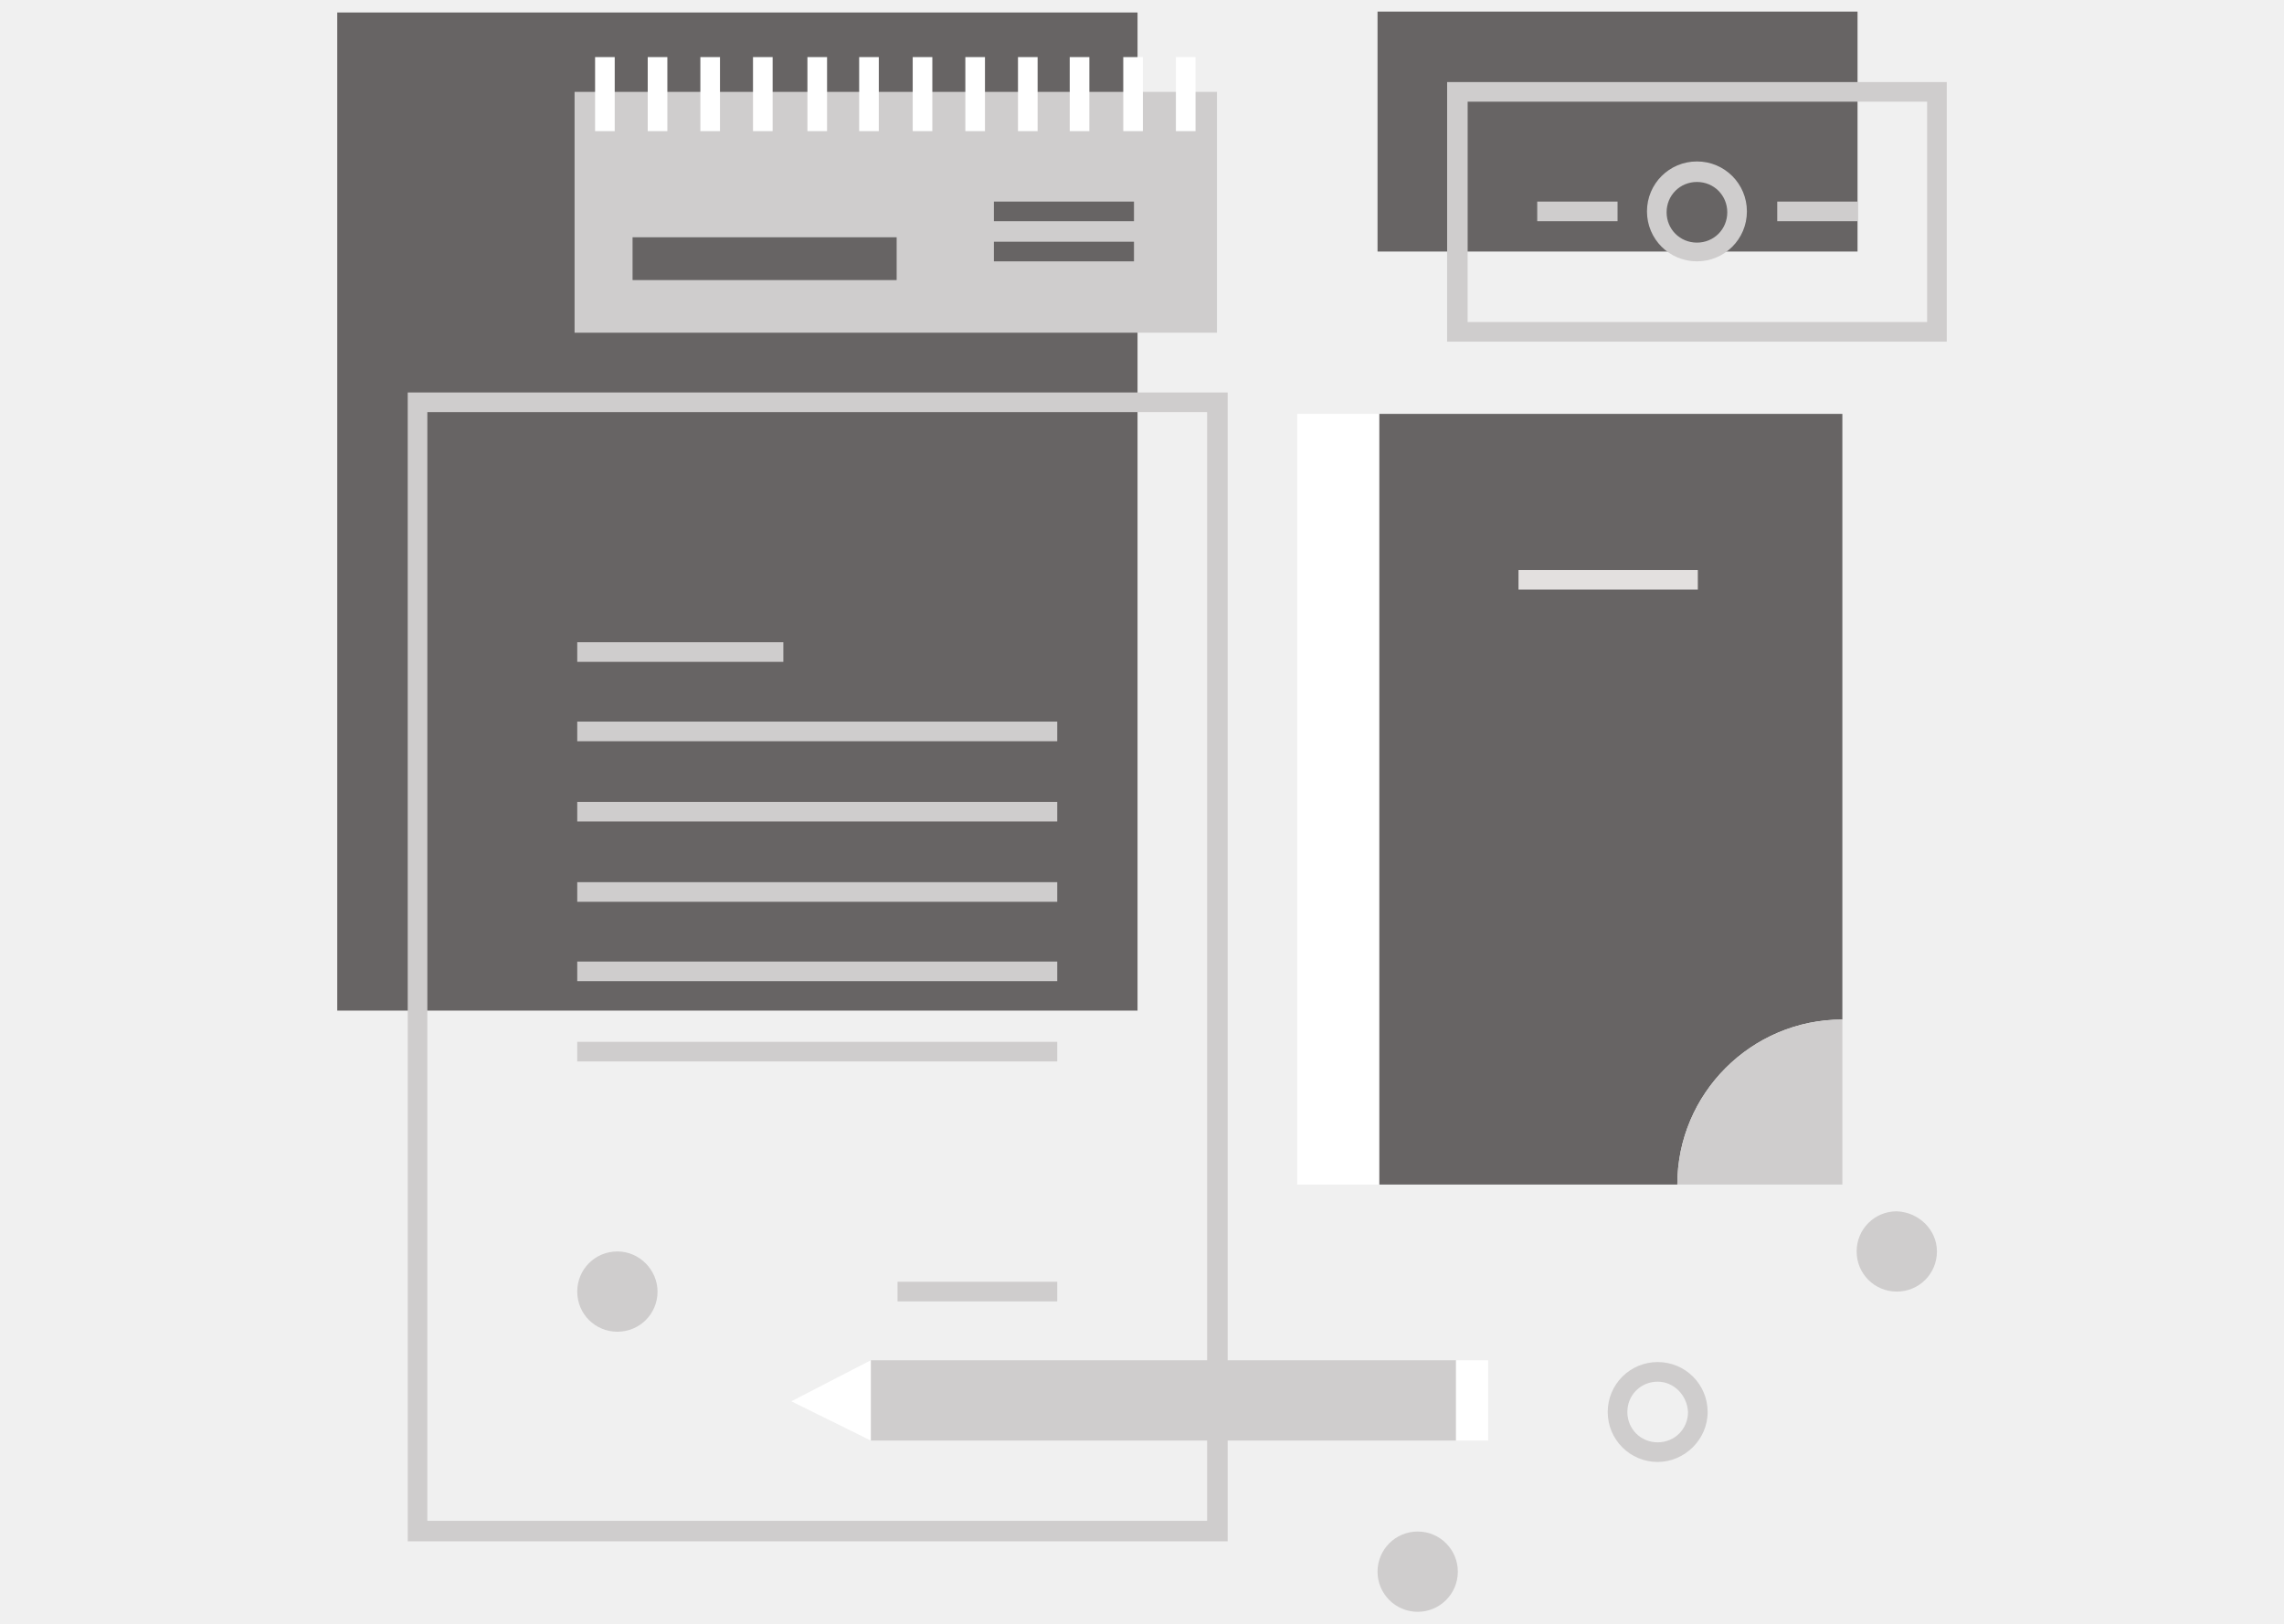
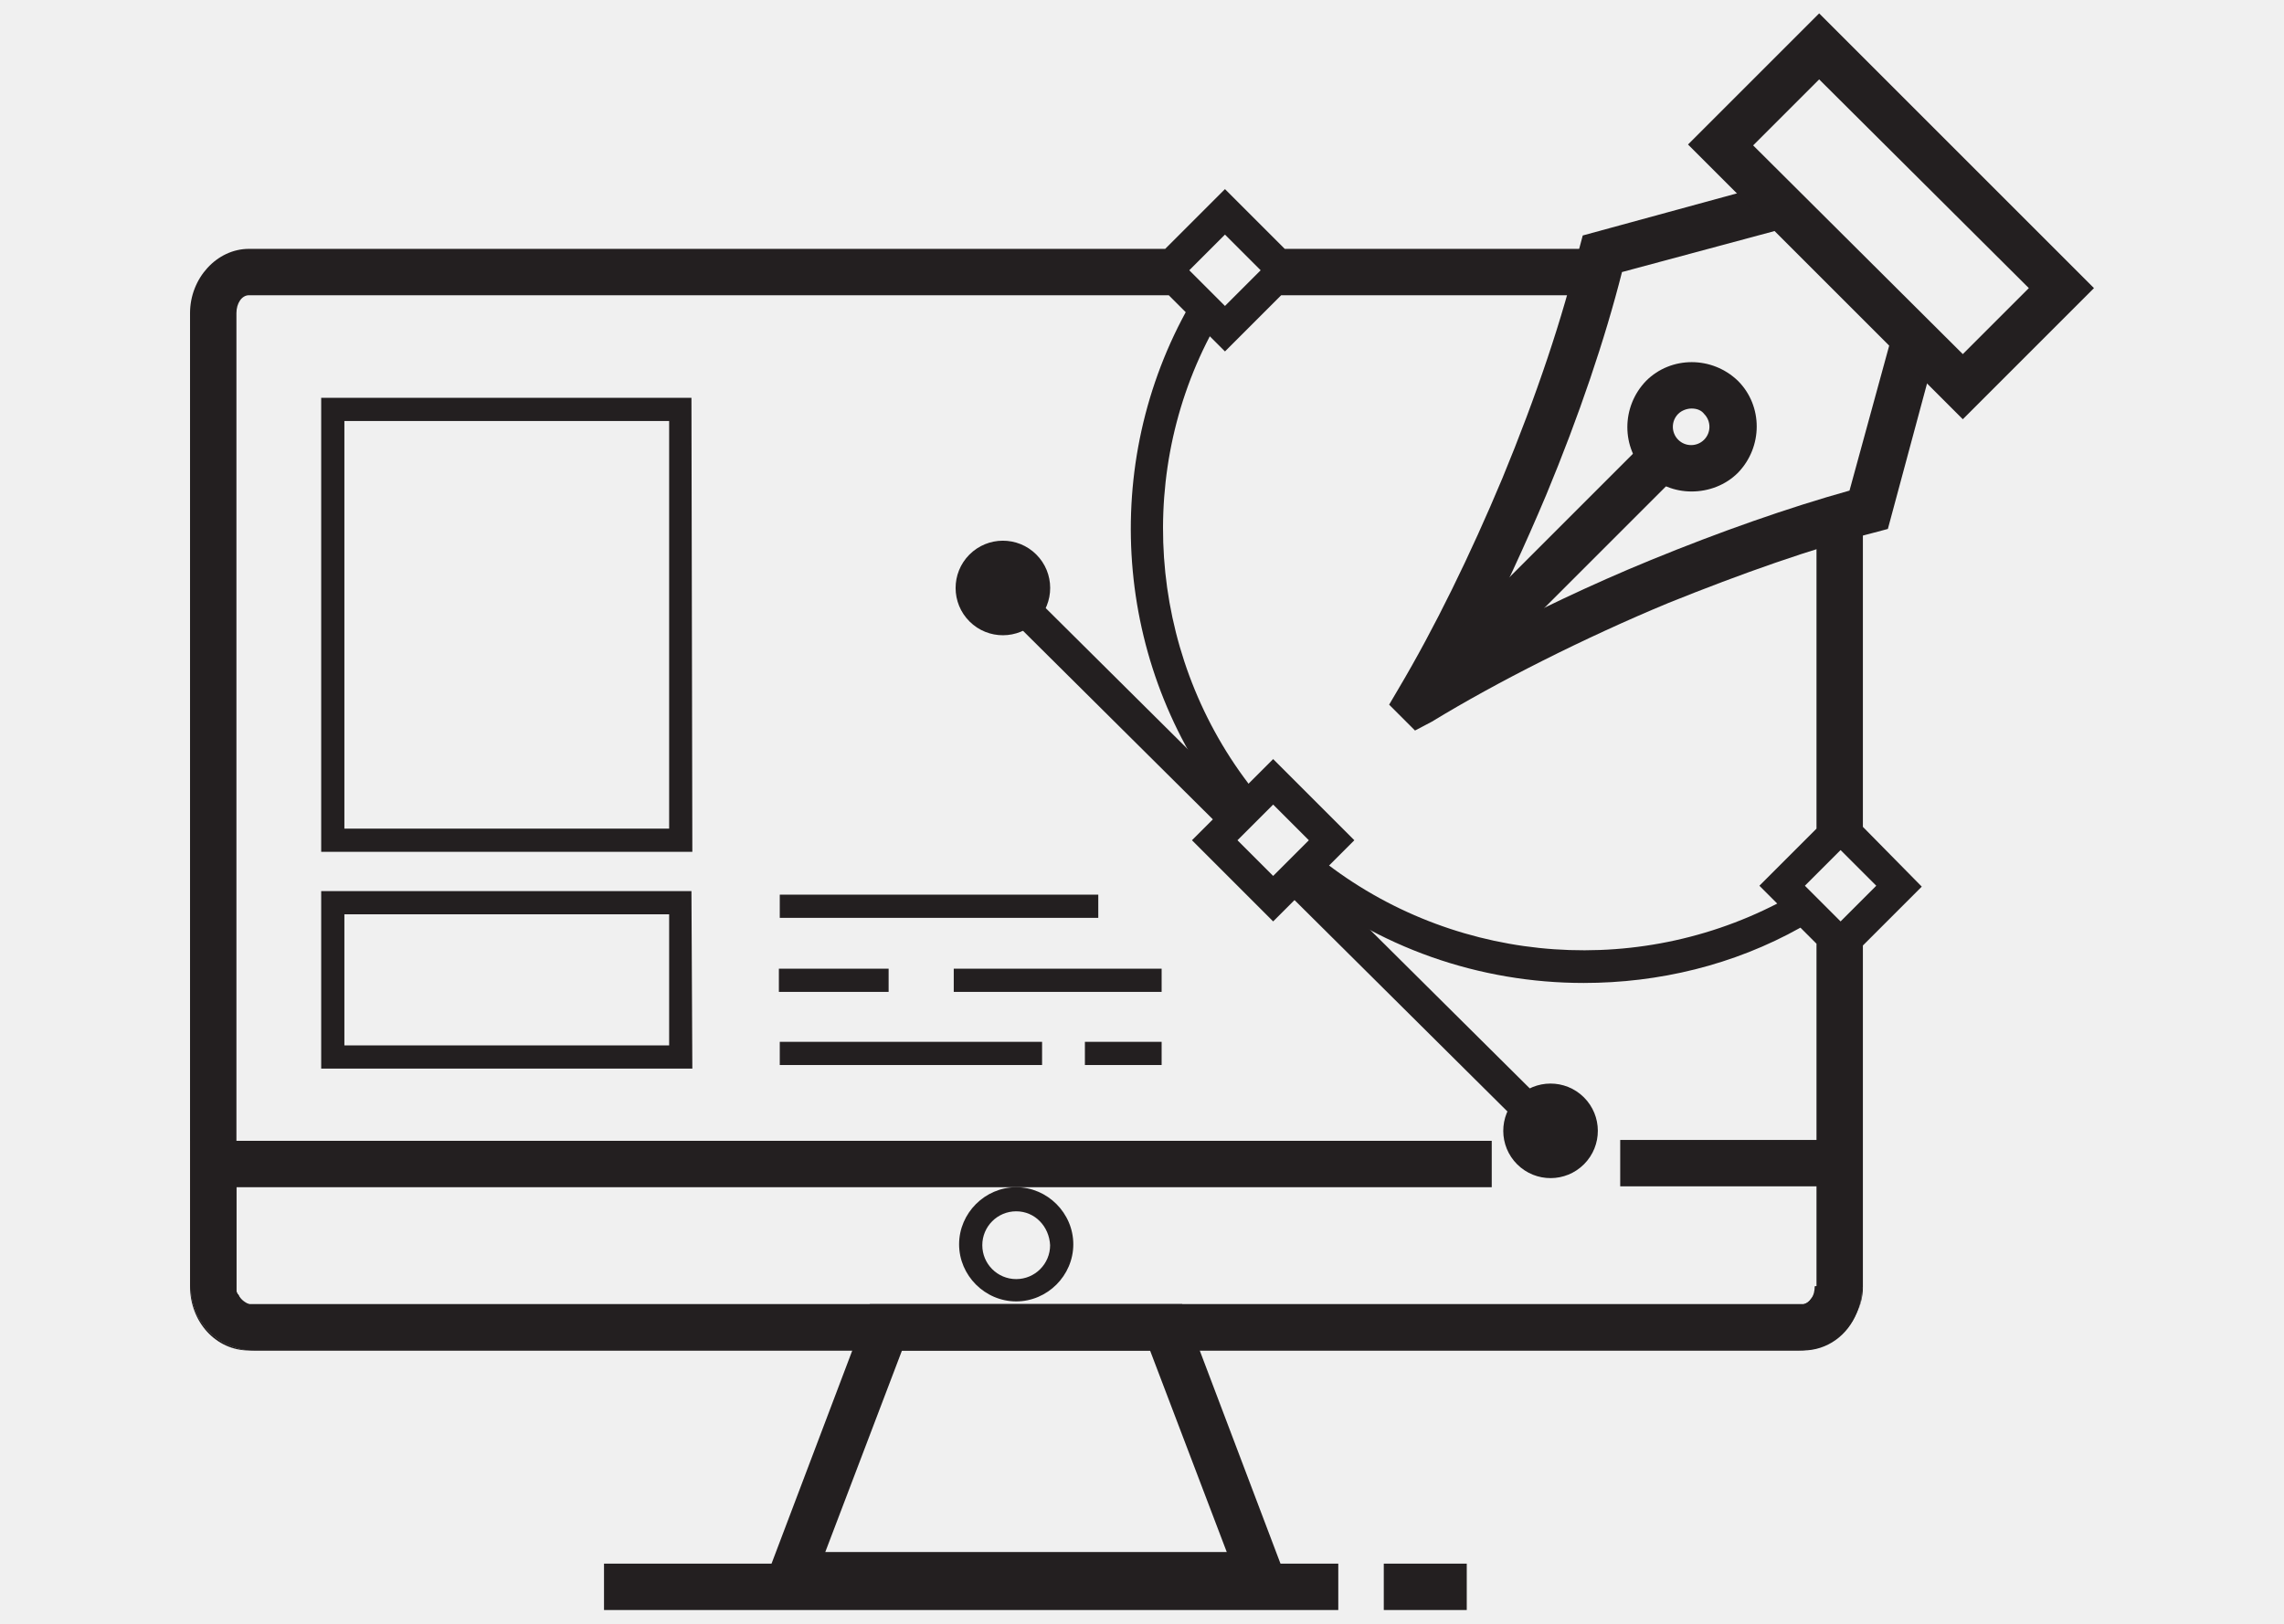
<svg xmlns="http://www.w3.org/2000/svg" version="1.1" id="Layer_1" x="0px" y="0px" viewBox="0 0 256 182" style="enable-background:new 0 0 256 182;" xml:space="preserve">
  <style type="text/css">
- 	.st0{fill:#CFCDCD;}
- 	.st1{fill:#FFFFFF;}
- 	.st2{fill:#676464;}
- 	.st3{fill:#E3E0DF;}
+ 	.st0{fill:#231F20;}
</style>
  <g>
    <g>
      <g>
-         <rect x="97.6" y="152.5" class="st0" width="65.6" height="9" />
+         <rect x="181.6" y="127.8" class="st0" width="22.8" height="5.2" />
      </g>
      <g>
-         <polygon class="st1" points="88.7,157.1 88.7,157.1 97.6,161.5 97.6,152.5    " />
+         <path class="st0" d="M144,27.9l-6.7-6.7l-6.7,6.7H27.9c-3.6,0-6.6,3.3-6.6,7.2v109.1c0,4,2.9,7.2,6.6,7.2h0.6     c-3.9,0-7.1-3.2-7.1-7.1v-16.4h5.1V35.1c0-1.1,0.6-2,1.4-2H131l1.9,1.9c-9.8,18-7.8,40.5,5.3,56.5l2.8-2.3     c-11.9-14.5-14-35-5.4-51.5l1.7,1.7l6.3-6.3h35.6v-5.2H144z M137.3,34.3l-4-4l4-4l4,4L137.3,34.3z" />
+         <path class="st0" d="M208.7,144.2c0,1.1-0.2,2.1-0.6,3c-1,2.5-3.3,4.2-6,4.2H28.5c-3.9,0-7.1-3.2-7.1-7.1v-16.4h5.1v16.3     c0,0.1,0,0.3,0,0.4c0,0.1,0,0.2,0.1,0.4c0,0,0,0.1,0.1,0.1c0.2,0.6,0.7,1.1,1.2,1.1c0,0,0,0,0,0h174.2c0.1,0,0.1,0,0.1,0     c0,0,0,0,0,0c0.3,0,0.6-0.3,0.8-0.6c0,0,0,0,0,0c0.3-0.4,0.4-0.9,0.4-1.4H208.7z" />
      </g>
      <g>
-         <rect x="163.2" y="152.5" class="st1" width="3.6" height="9" />
+         <path class="st0" d="M208.8,92.7V57.6h-5.2v35.3l-6.4,6.4l2,2c-16.7,8.6-37.2,6.5-51.8-5.5l-2.3,2.8c9.3,7.7,20.8,11.6,32.4,11.6     c8.4,0,16.8-2,24.3-6.2l1.8,1.8v38.5h5.1c0,1.1-0.2,2.1-0.6,3c0.4-0.9,0.7-1.9,0.7-2.9v-38.4l6.6-6.6L208.8,92.7z M202.3,99.3     l4-4l4,4l-4,4L202.3,99.3z" />
+       </g>
+       <g>
+         <path class="st0" d="M208.7,144.2c0,1.1-0.2,2.1-0.6,3c-1.1,2.5-3.6,4.2-6.5,4.2H28.5c-3.9,0-7.1-3.2-7.1-7.1v-16.4h145.8v5.2     H26.5v11.2c0,0.1,0,0.2,0,0.3c0,0.1,0,0.3,0.1,0.4c0,0,0,0.1,0.1,0.1c0.2,0.5,0.7,0.9,1.2,1.1c0,0,0,0,0,0     c0.2,0.1,0.4,0.1,0.6,0.1h173.1c0.2,0,0.4,0,0.6-0.1c0,0,0,0,0,0c0.3-0.1,0.6-0.3,0.8-0.6c0,0,0,0,0,0c0.3-0.3,0.5-0.8,0.5-1.3     v-0.1H208.7z" />
+       </g>
+       <g>
+         <path class="st0" d="M145,179.2H85l12.5-33h35L145,179.2z M92.5,174h45l-8.6-22.6h-27.8L92.5,174z" />
+       </g>
+       <g>
+         <rect x="67.7" y="175.3" class="st0" width="82.3" height="5.2" />
+       </g>
+       <g>
+         <rect x="155.1" y="175.3" class="st0" width="9.3" height="5.2" />
+       </g>
+       <g>
+         <path class="st0" d="M113.9,145.9c-3.5,0-6.4-2.9-6.4-6.4s2.9-6.4,6.4-6.4s6.4,2.9,6.4,6.4S117.4,145.9,113.9,145.9z      M113.9,135.8c-2.1,0-3.8,1.7-3.8,3.8s1.7,3.8,3.8,3.8c2.1,0,3.8-1.7,3.8-3.8C117.6,137.5,116,135.8,113.9,135.8z" />
+       </g>
+       <g>
+         <g>
+           <ellipse transform="matrix(0.7047 -0.7095 0.7095 0.7047 -38.6497 160.7341)" class="st0" cx="173.8" cy="126.8" rx="5.3" ry="5.3" />
+         </g>
+         <g>
+           <ellipse transform="matrix(0.7047 -0.7095 0.7095 0.7047 -13.5555 99.2264)" class="st0" cx="112.4" cy="65.9" rx="5.3" ry="5.3" />
+         </g>
+         <g>
+           <rect x="123.6" y="60.4" transform="matrix(0.7047 -0.7095 0.7095 0.7047 -18.9023 112.2648)" class="st0" width="3.6" height="36.8" />
+         </g>
+         <g>
+           <rect x="157.6" y="92.3" transform="matrix(0.7047 -0.7095 0.7095 0.7047 -32.7994 146.343)" class="st0" width="3.6" height="40.5" />
+         </g>
+         <g>
+           <path class="st0" d="M142.7,103.3l-9.1-9.1l9.1-9.1l9.1,9.1L142.7,103.3z M138.7,94.2l4,4l4-4l-4-4L138.7,94.2z" />
+         </g>
+         <g>
+           <g>
+             <path class="st0" d="M158.6,81.9l-2.9-2.9l1-1.7c4.1-6.9,8.1-15.1,11.7-23.7c3.8-9.2,6.8-18.1,8.6-25.7l0.4-1.5l21.6-5.9l1.4,5       l-18.6,5c-1.9,7.5-4.8,16.1-8.5,25c-2.4,5.7-5,11.3-7.6,16.4c6-3.2,12.7-6.4,19.3-9.1c7.8-3.2,15.5-5.9,22.3-7.8l4.9-17.9       l5,1.4l-5.6,20.8l-1.5,0.4c-7,1.8-14.9,4.6-23.1,7.9c-9.4,3.9-19.3,8.9-26.5,13.3L158.6,81.9z" />
+           </g>
+           <g>
+             <path class="st0" d="M189.6,55.1c-1.9,0-3.7-0.7-5.1-2.1c-2.8-2.8-2.8-7.4,0-10.3c2.8-2.8,7.4-2.8,10.3,0       c2.8,2.8,2.8,7.4,0,10.3C193.4,54.4,191.5,55.1,189.6,55.1z M189.6,45.8c-0.5,0-1.1,0.2-1.5,0.6c-0.8,0.8-0.8,2.1,0,2.9       c0.8,0.8,2.1,0.8,2.9,0c0.8-0.8,0.8-2.1,0-2.9C190.7,46,190.2,45.8,189.6,45.8z" />
+           </g>
+           <g>
+             <path class="st0" d="M220,47l-30.8-30.8l14.7-14.7l30.8,30.8L220,47z M196.5,16.3L220,39.7l7.4-7.4L203.9,8.9L196.5,16.3z" />
+           </g>
+           <g>
+             <rect x="155.6" y="61.5" transform="matrix(0.7071 -0.7071 0.7071 0.7071 5.4868 141.4398)" class="st0" width="35.7" height="5.2" />
+           </g>
+         </g>
      </g>
    </g>
    <g>
-       <g>
-         <circle class="st0" cx="158.9" cy="176.2" r="4.5" />
-       </g>
-       <g>
-         <g>
-           <path class="st0" d="M217.1,140.3c0,2.5-2,4.5-4.5,4.5c-2.5,0-4.5-2-4.5-4.5c0-2.5,2-4.5,4.5-4.5      C215.1,135.9,217.1,137.9,217.1,140.3z" />
-         </g>
-       </g>
-       <g>
-         <path class="st0" d="M185.8,163.9c-3.1,0-5.6-2.5-5.6-5.6c0-3.1,2.5-5.6,5.6-5.6c3.1,0,5.6,2.5,5.6,5.6     C191.4,161.4,188.8,163.9,185.8,163.9z M185.8,154.9c-1.9,0-3.4,1.5-3.4,3.4c0,1.9,1.5,3.4,3.4,3.4c1.9,0,3.4-1.5,3.4-3.4     C189.1,156.4,187.6,154.9,185.8,154.9z" />
-       </g>
+       <path class="st0" d="M77.6,95.5H36V44.6h41.5L77.6,95.5L77.6,95.5z M38.6,92.9H75V47.2H38.6V92.9z" />
    </g>
    <g>
-       <g>
-         <rect x="37.8" y="1.4" class="st2" width="89.7" height="111.9" />
-       </g>
+       <path class="st0" d="M77.6,119.8H36V99.9h41.5L77.6,119.8L77.6,119.8z M38.6,117.2H75v-14.7H38.6V117.2z" />
    </g>
    <g>
-       <path class="st0" d="M137.6,172.8H45.7V44h91.9V172.8z M47.9,170.5h87.4V46.2H47.9V170.5z" />
+       <rect x="121.6" y="116.8" class="st0" width="8.6" height="2.6" />
    </g>
    <g>
-       <rect x="64.7" y="72" class="st0" width="23.1" height="2.2" />
+       <rect x="87.4" y="116.8" class="st0" width="29.4" height="2.6" />
    </g>
    <g>
-       <rect x="64.7" y="80.9" class="st0" width="53.8" height="2.2" />
+       <rect x="106.9" y="108.6" class="st0" width="23.3" height="2.6" />
    </g>
    <g>
-       <rect x="64.7" y="89.9" class="st0" width="53.8" height="2.2" />
+       <rect x="87.3" y="108.6" class="st0" width="12.3" height="2.6" />
    </g>
    <g>
-       <rect x="64.7" y="98.9" class="st0" width="53.8" height="2.2" />
-     </g>
-     <g>
-       <rect x="64.7" y="107.8" class="st0" width="53.8" height="2.2" />
-     </g>
-     <g>
-       <rect x="64.7" y="116.8" class="st0" width="53.8" height="2.2" />
-     </g>
-     <g>
-       <rect x="100.6" y="143.7" class="st0" width="17.9" height="2.2" />
-     </g>
-     <g>
-       <path class="st0" d="M73.7,144.8c0,2.5-2,4.5-4.5,4.5c-2.5,0-4.5-2-4.5-4.5c0-2.5,2-4.5,4.5-4.5C71.7,140.3,73.7,142.4,73.7,144.8    z" />
-     </g>
-     <g>
-       <rect x="154.4" y="1.3" class="st2" width="53.8" height="26.9" />
-     </g>
-     <g>
-       <path class="st0" d="M218.2,38.3h-56V9.2h56V38.3z M164.5,36.1H216V11.4h-51.5V36.1z" />
-     </g>
-     <g>
-       <path class="st0" d="M190.2,29.3c-3.1,0-5.6-2.5-5.6-5.6c0-3.1,2.5-5.6,5.6-5.6c3.1,0,5.6,2.5,5.6,5.6    C195.8,26.8,193.3,29.3,190.2,29.3z M190.2,20.4c-1.9,0-3.4,1.5-3.4,3.4c0,1.9,1.5,3.4,3.4,3.4c1.9,0,3.4-1.5,3.4-3.4    C193.6,21.9,192.1,20.4,190.2,20.4z" />
-     </g>
-     <g>
-       <rect x="172.3" y="22.6" class="st0" width="9" height="2.2" />
-     </g>
-     <g>
-       <rect x="199.2" y="22.6" class="st0" width="9" height="2.2" />
-     </g>
-     <g>
-       <g>
-         <rect x="145.4" y="46.4" class="st1" width="9.3" height="86.4" />
-       </g>
-       <g>
-         <g>
-           <path class="st2" d="M206.5,114.3V46.4h-51.9v86.4H188C188,122.6,196.3,114.3,206.5,114.3z" />
-         </g>
-         <g>
-           <path class="st0" d="M206.5,114.3c-10.2,0-18.5,8.3-18.5,18.5h18.5V114.3z" />
-         </g>
-       </g>
-       <g>
-         <rect x="170.2" y="63.9" class="st3" width="20.1" height="2.2" />
-       </g>
-     </g>
-     <g>
-       <g>
-         <rect x="64.4" y="10.3" class="st0" width="72" height="27" />
-       </g>
-       <g>
-         <g>
-           <rect x="66.7" y="6.4" class="st1" width="2.2" height="8.3" />
-         </g>
-         <g>
-           <rect x="72.6" y="6.4" class="st1" width="2.2" height="8.3" />
-         </g>
-         <g>
-           <rect x="78.5" y="6.4" class="st1" width="2.2" height="8.3" />
-         </g>
-         <g>
-           <rect x="84.4" y="6.4" class="st1" width="2.2" height="8.3" />
-         </g>
-       </g>
-       <g>
-         <g>
-           <rect x="90.5" y="6.4" class="st1" width="2.2" height="8.3" />
-         </g>
-         <g>
-           <rect x="96.3" y="6.4" class="st1" width="2.2" height="8.3" />
-         </g>
-         <g>
-           <rect x="102.3" y="6.4" class="st1" width="2.2" height="8.3" />
-         </g>
-         <g>
-           <rect x="108.2" y="6.4" class="st1" width="2.2" height="8.3" />
-         </g>
-       </g>
-       <g>
-         <g>
-           <rect x="114.1" y="6.4" class="st1" width="2.2" height="8.3" />
-         </g>
-         <g>
-           <rect x="119.9" y="6.4" class="st1" width="2.2" height="8.3" />
-         </g>
-         <g>
-           <rect x="125.9" y="6.4" class="st1" width="2.2" height="8.3" />
-         </g>
-         <g>
-           <rect x="131.8" y="6.4" class="st1" width="2.2" height="8.3" />
-         </g>
-       </g>
-       <g>
-         <rect x="70.9" y="26.6" class="st2" width="29.6" height="4.8" />
-       </g>
-       <g>
-         <rect x="111.4" y="22.6" class="st2" width="15.7" height="2.2" />
-       </g>
-       <g>
-         <rect x="111.4" y="27.1" class="st2" width="15.7" height="2.2" />
-       </g>
+       <rect x="87.4" y="100.3" class="st0" width="35.7" height="2.6" />
    </g>
  </g>
</svg>
